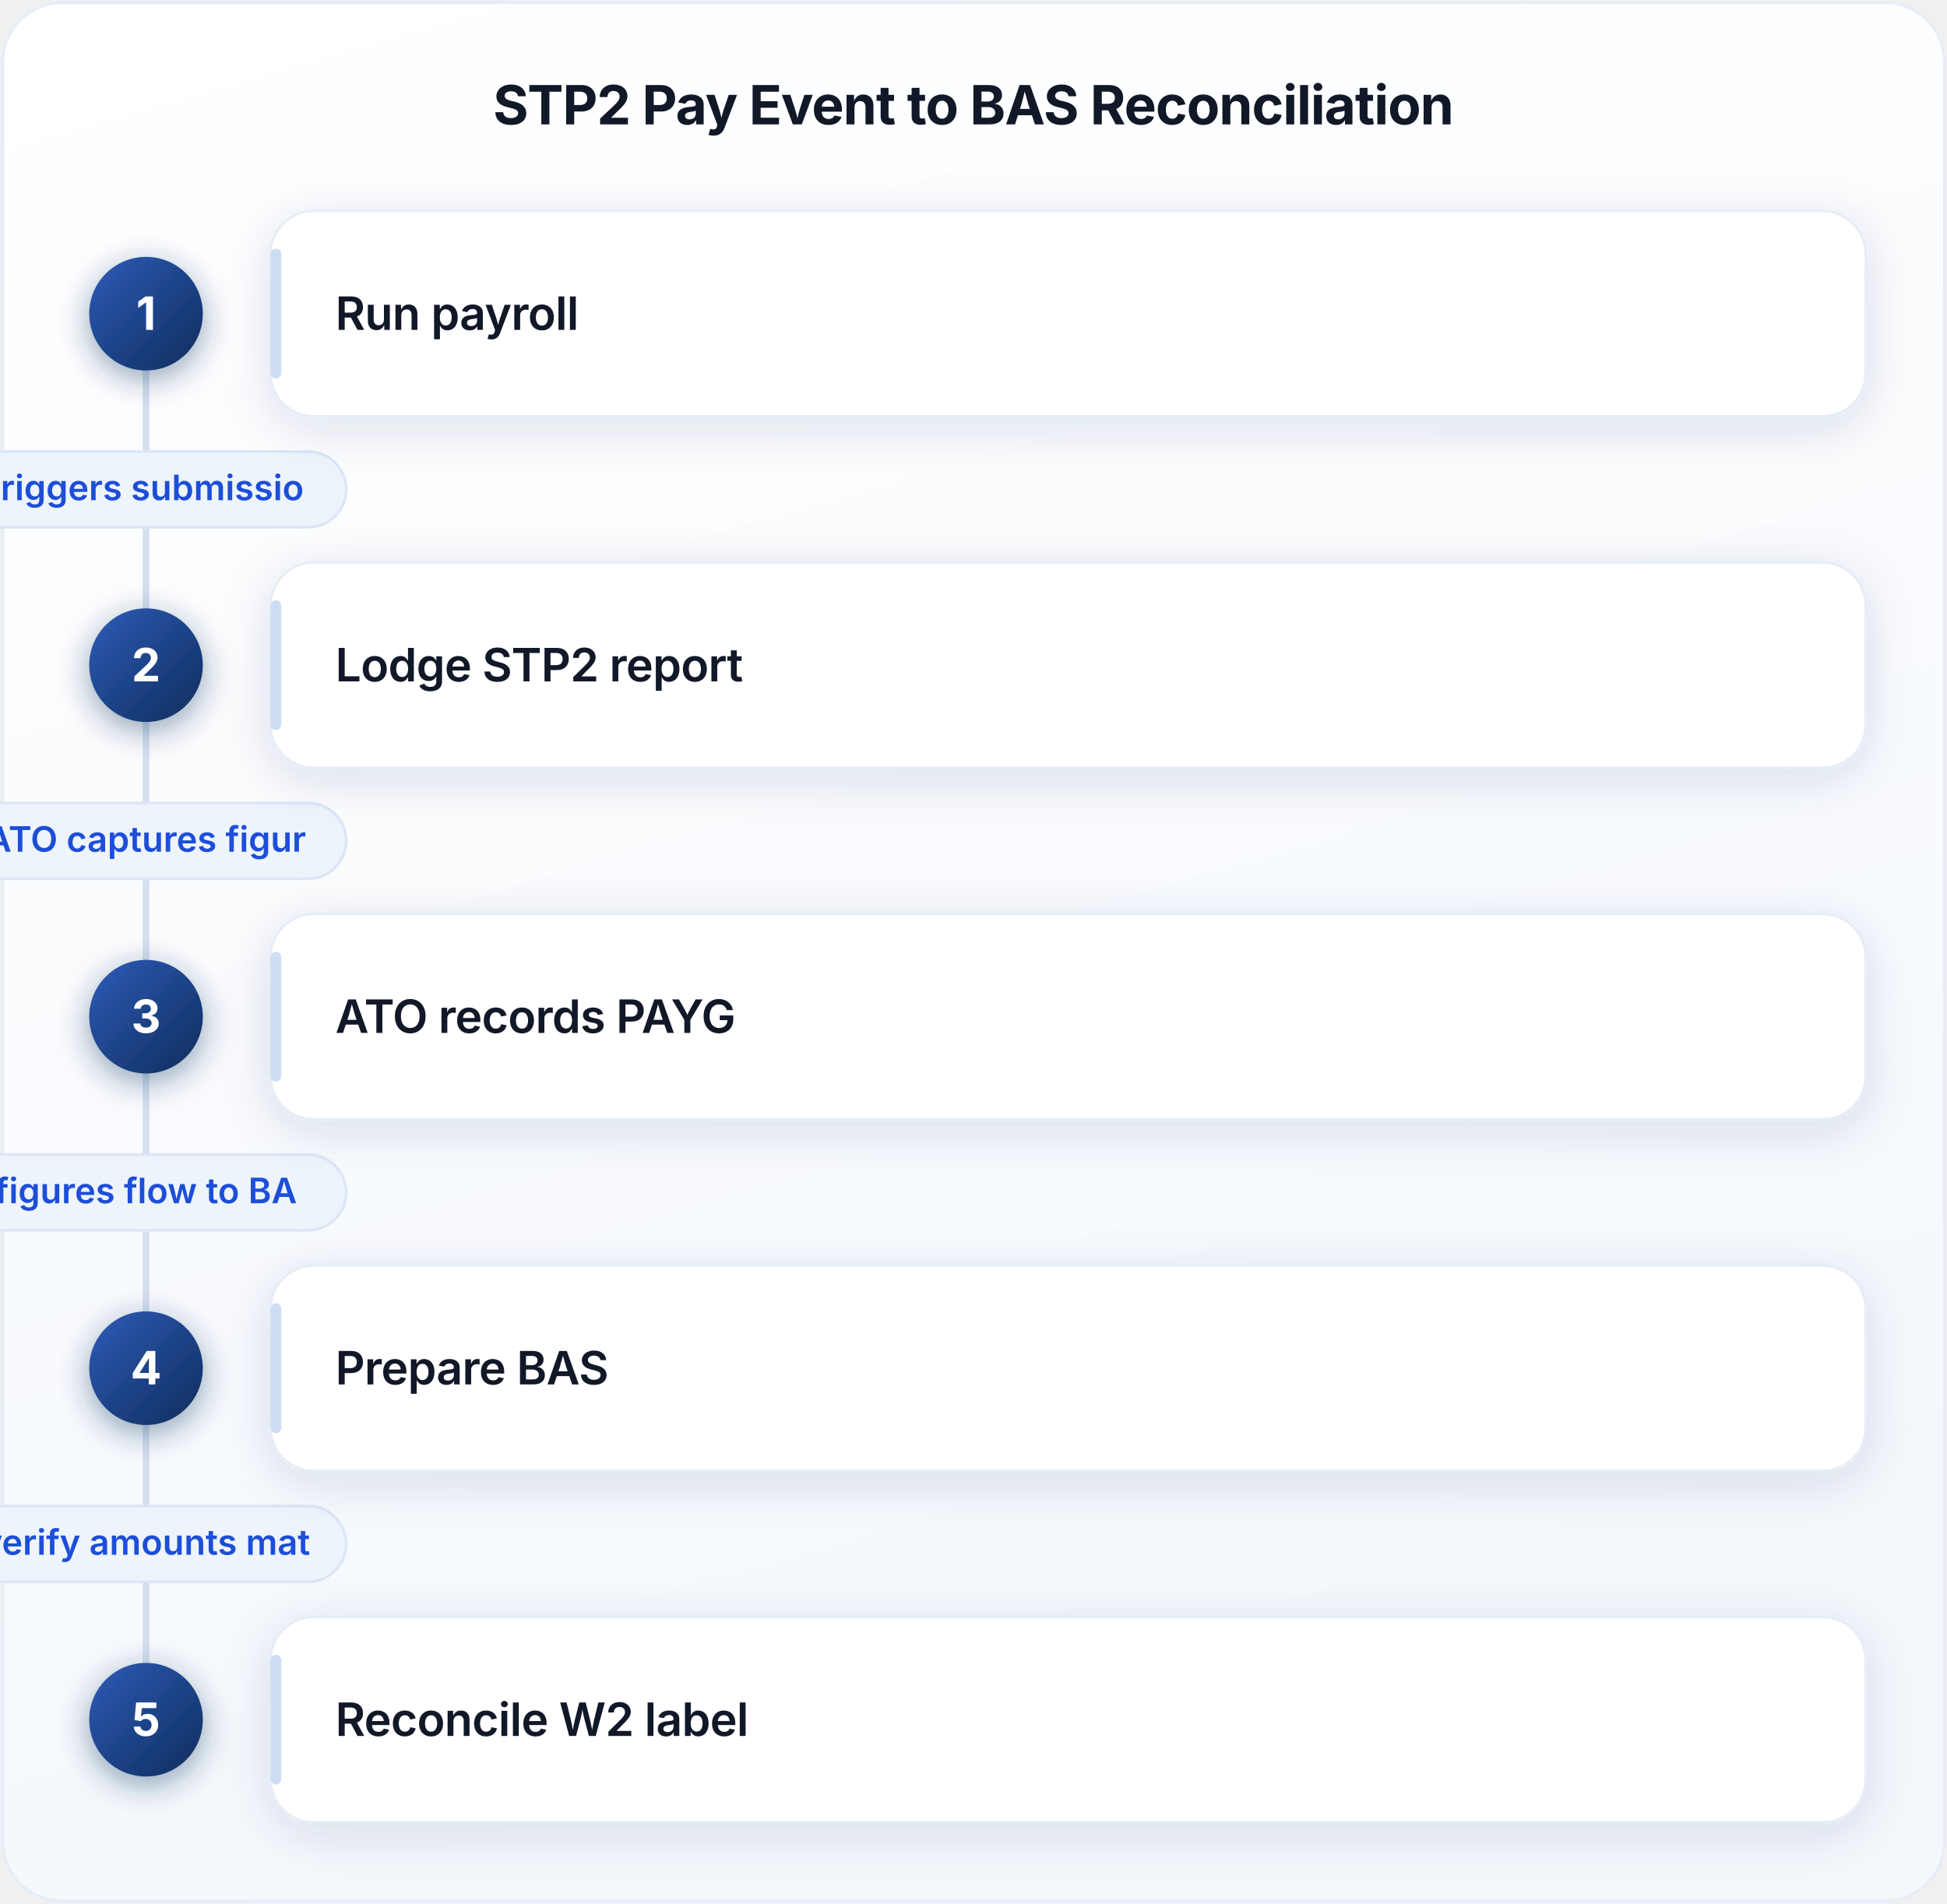
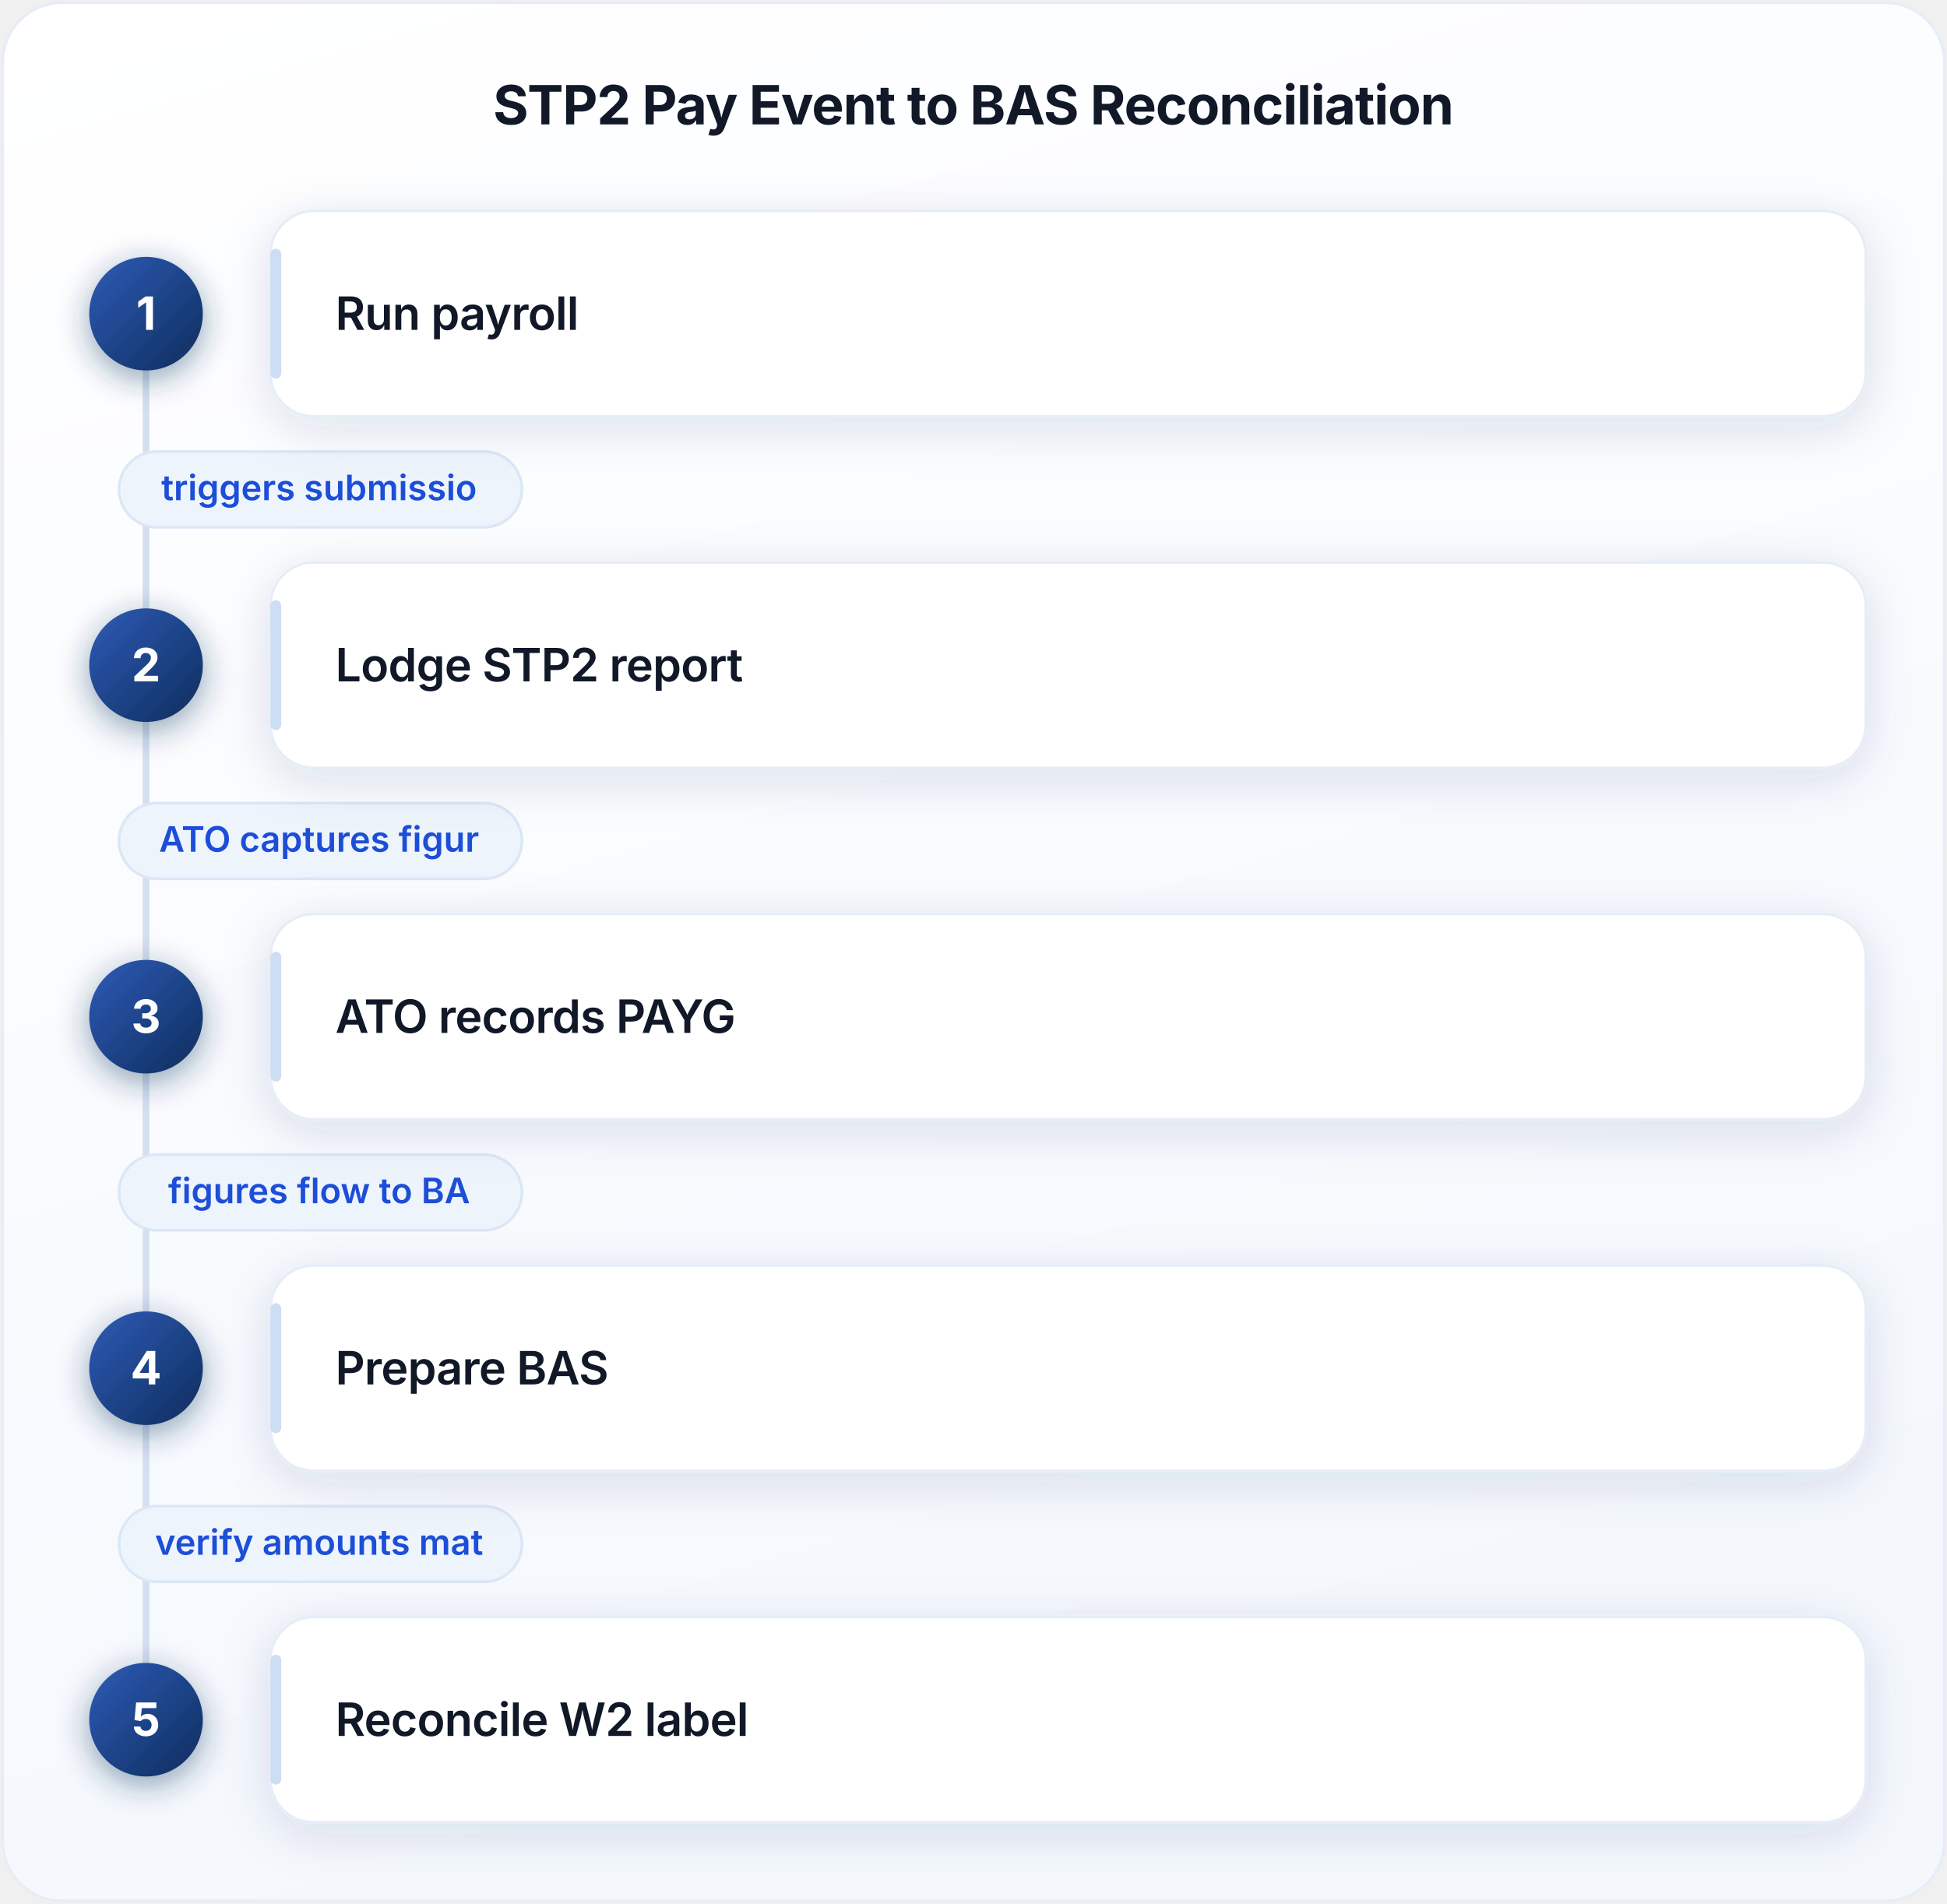
<svg xmlns="http://www.w3.org/2000/svg" viewBox="0 0 720 704" width="720" height="704" role="img" aria-label="STP2 Pay Event to BAS Reconciliation" font-family="Inter,system-ui,-apple-system,sans-serif">
  <defs>
    <linearGradient id="cbg" x1="0" y1="0" x2="0.3" y2="1">
      <stop offset="0" stop-color="#ffffff" />
      <stop offset="1" stop-color="#f4f8fd" />
    </linearGradient>
    <linearGradient id="bdg" x1="0" y1="0" x2="1" y2="1">
      <stop offset="0" stop-color="#2f5bb7" />
      <stop offset="1" stop-color="#0d2d5c" />
    </linearGradient>
    <filter id="cardsh" x="-15%" y="-25%" width="130%" height="160%">
      <feDropShadow dx="0" dy="4" stdDeviation="9" flood-color="#0d2d5c" flood-opacity="0.13" />
    </filter>
    <filter id="bsh" x="-50%" y="-50%" width="200%" height="200%">
      <feDropShadow dx="0" dy="3" stdDeviation="6" flood-color="#0d2d5c" flood-opacity="0.45" />
    </filter>
  </defs>
  <rect x="1" y="1" width="718" height="702" rx="22" fill="url(#cbg)" stroke="#e6edf7" />
  <text x="360" y="46" text-anchor="middle" fill="#111827" font-size="20" font-weight="700" letter-spacing="-0.3">STP2 Pay Event to BAS Reconciliation</text>
  <line x1="54" y1="116" x2="54" y2="636" stroke="#d4e0f0" stroke-width="2.5" />
-   <rect x="-19" y="167" width="147" height="28" rx="14" fill="#eef4fc" stroke="#dbe7f6" />
-   <text x="54" y="185" text-anchor="middle" fill="#1d4ed8" font-size="13" font-weight="600">triggers submissio</text>
-   <rect x="-19" y="297" width="147" height="28" rx="14" fill="#eef4fc" stroke="#dbe7f6" />
-   <text x="54" y="315" text-anchor="middle" fill="#1d4ed8" font-size="13" font-weight="600">ATO captures figur</text>
-   <rect x="-19" y="427" width="147" height="28" rx="14" fill="#eef4fc" stroke="#dbe7f6" />
-   <text x="54" y="445" text-anchor="middle" fill="#1d4ed8" font-size="13" font-weight="600">figures flow to BA</text>
-   <rect x="-19" y="557" width="147" height="28" rx="14" fill="#eef4fc" stroke="#dbe7f6" />
-   <text x="54" y="575" text-anchor="middle" fill="#1d4ed8" font-size="13" font-weight="600">verify amounts mat</text>
+   <rect x="44" y="167" width="149" height="28" rx="14" fill="#eef4fc" stroke="#dbe7f6" />
+   <text x="118" y="185" text-anchor="middle" fill="#1d4ed8" font-size="13" font-weight="600">triggers submissio</text>
+   <rect x="44" y="297" width="149" height="28" rx="14" fill="#eef4fc" stroke="#dbe7f6" />
+   <text x="118" y="315" text-anchor="middle" fill="#1d4ed8" font-size="13" font-weight="600">ATO captures figur</text>
+   <rect x="44" y="427" width="149" height="28" rx="14" fill="#eef4fc" stroke="#dbe7f6" />
+   <text x="118" y="445" text-anchor="middle" fill="#1d4ed8" font-size="13" font-weight="600">figures flow to BA</text>
+   <rect x="44" y="557" width="149" height="28" rx="14" fill="#eef4fc" stroke="#dbe7f6" />
+   <text x="118" y="575" text-anchor="middle" fill="#1d4ed8" font-size="13" font-weight="600">verify amounts mat</text>
  <rect x="100" y="78" width="590" height="76" rx="16" fill="#ffffff" stroke="#e6edf7" filter="url(#cardsh)" />
  <rect x="100" y="92" width="4" height="48" rx="2" fill="#cdddf3" />
  <circle cx="54" cy="116" r="21" fill="url(#bdg)" filter="url(#bsh)" />
  <text x="54" y="122" text-anchor="middle" fill="#ffffff" font-size="17" font-weight="700">1</text>
  <text x="124" y="122" fill="#111827" font-size="17" font-weight="600" letter-spacing="-0.2">Run payroll</text>
  <rect x="100" y="208" width="590" height="76" rx="16" fill="#ffffff" stroke="#e6edf7" filter="url(#cardsh)" />
  <rect x="100" y="222" width="4" height="48" rx="2" fill="#cdddf3" />
  <circle cx="54" cy="246" r="21" fill="url(#bdg)" filter="url(#bsh)" />
  <text x="54" y="252" text-anchor="middle" fill="#ffffff" font-size="17" font-weight="700">2</text>
  <text x="124" y="252" fill="#111827" font-size="17" font-weight="600" letter-spacing="-0.2">Lodge STP2 report</text>
  <rect x="100" y="338" width="590" height="76" rx="16" fill="#ffffff" stroke="#e6edf7" filter="url(#cardsh)" />
  <rect x="100" y="352" width="4" height="48" rx="2" fill="#cdddf3" />
  <circle cx="54" cy="376" r="21" fill="url(#bdg)" filter="url(#bsh)" />
  <text x="54" y="382" text-anchor="middle" fill="#ffffff" font-size="17" font-weight="700">3</text>
  <text x="124" y="382" fill="#111827" font-size="17" font-weight="600" letter-spacing="-0.2">ATO records PAYG</text>
  <rect x="100" y="468" width="590" height="76" rx="16" fill="#ffffff" stroke="#e6edf7" filter="url(#cardsh)" />
  <rect x="100" y="482" width="4" height="48" rx="2" fill="#cdddf3" />
  <circle cx="54" cy="506" r="21" fill="url(#bdg)" filter="url(#bsh)" />
  <text x="54" y="512" text-anchor="middle" fill="#ffffff" font-size="17" font-weight="700">4</text>
  <text x="124" y="512" fill="#111827" font-size="17" font-weight="600" letter-spacing="-0.2">Prepare BAS</text>
  <rect x="100" y="598" width="590" height="76" rx="16" fill="#ffffff" stroke="#e6edf7" filter="url(#cardsh)" />
  <rect x="100" y="612" width="4" height="48" rx="2" fill="#cdddf3" />
  <circle cx="54" cy="636" r="21" fill="url(#bdg)" filter="url(#bsh)" />
  <text x="54" y="642" text-anchor="middle" fill="#ffffff" font-size="17" font-weight="700">5</text>
  <text x="124" y="642" fill="#111827" font-size="17" font-weight="600" letter-spacing="-0.2">Reconcile W2 label</text>
</svg>
